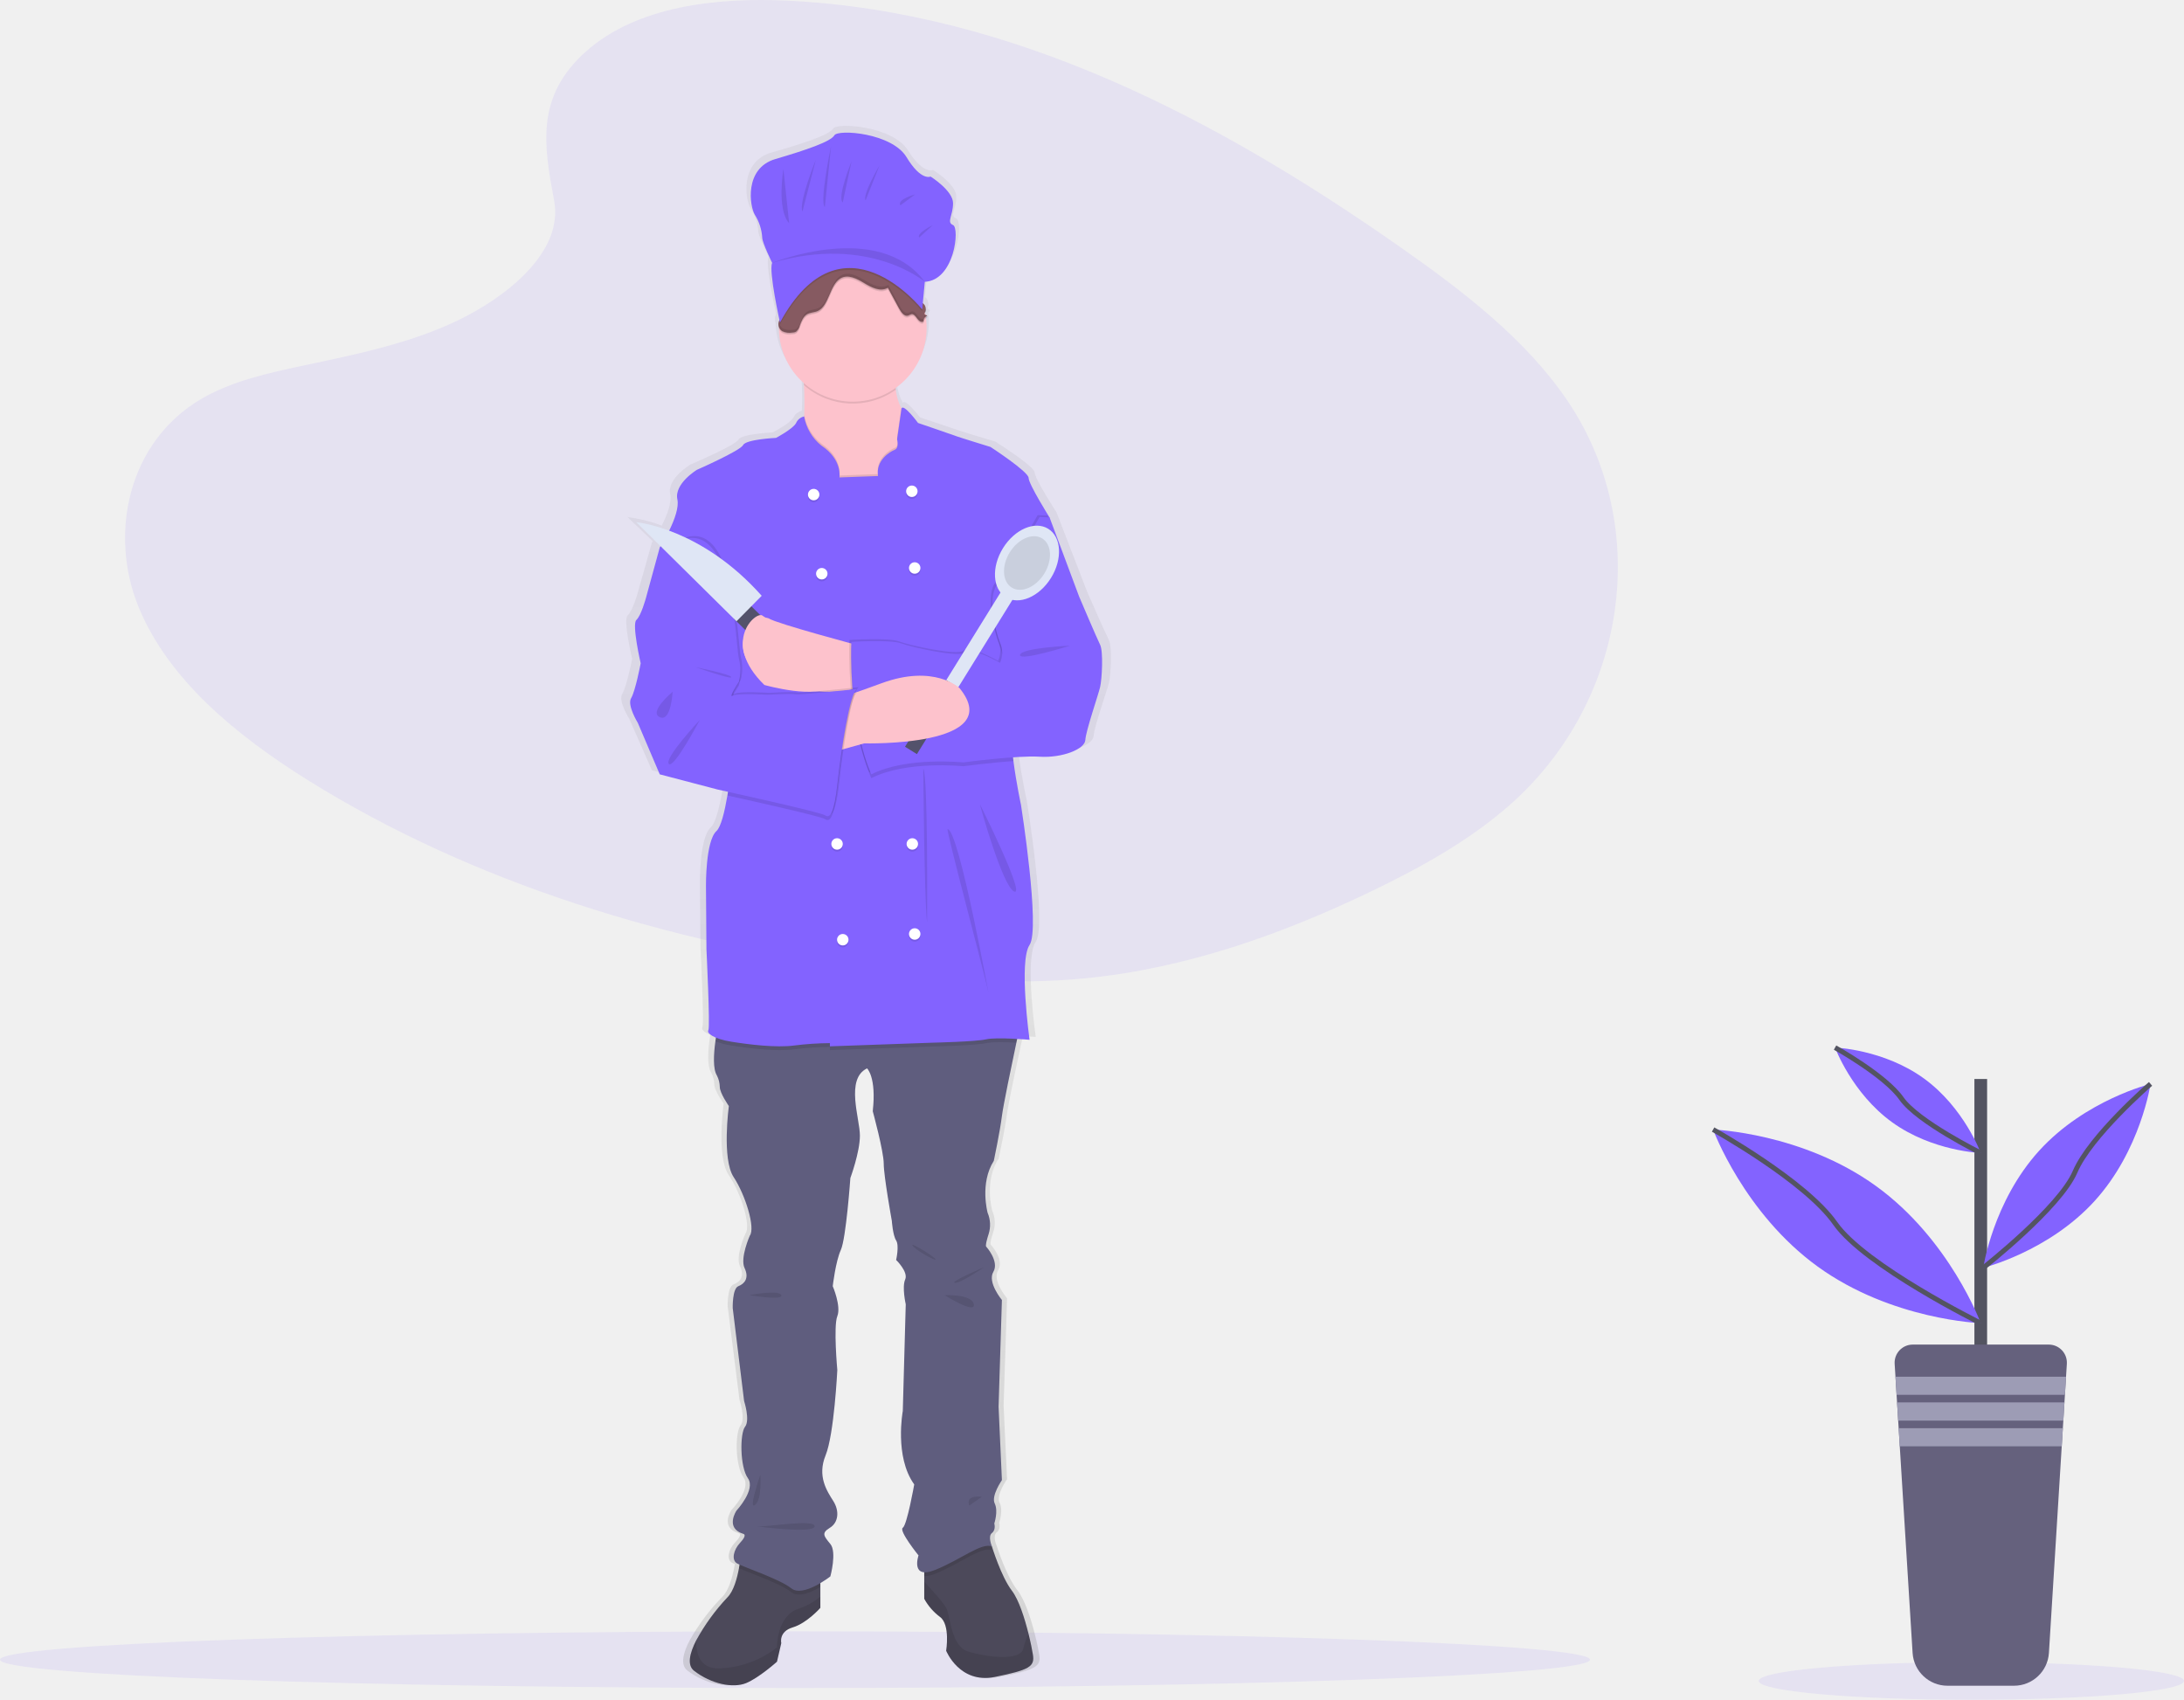
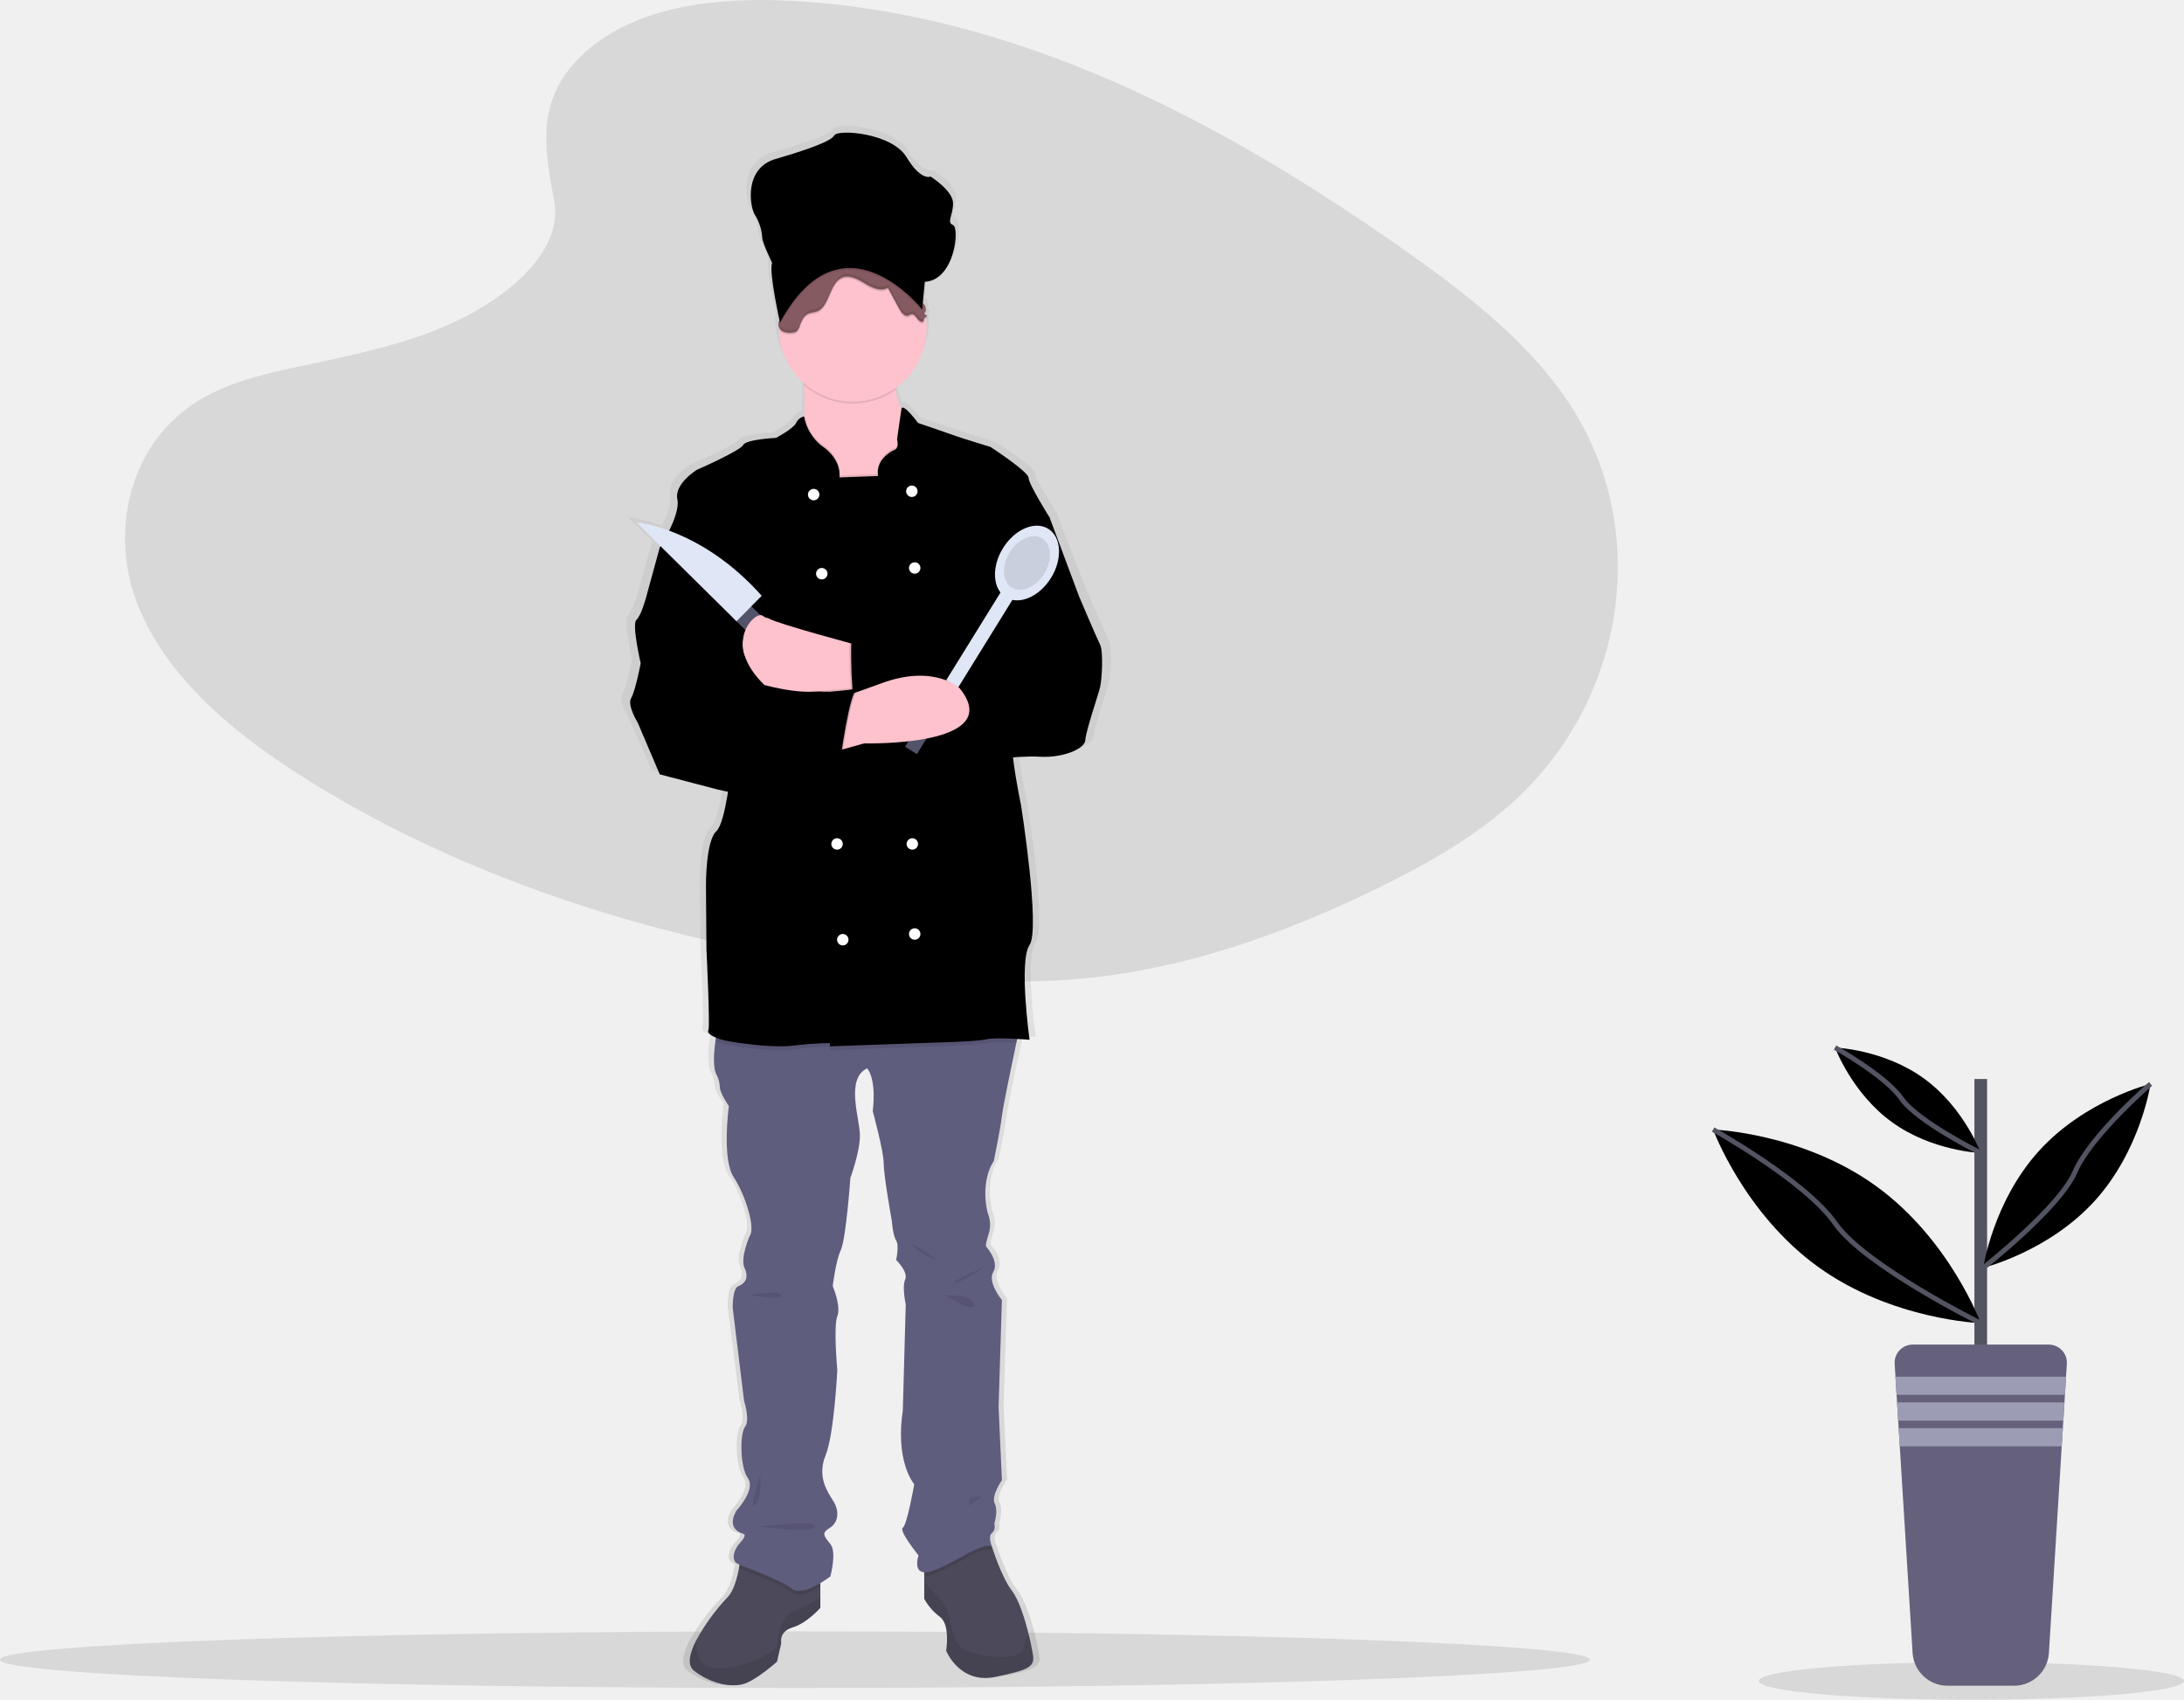
<svg xmlns="http://www.w3.org/2000/svg" id="e76419e8-217f-4623-abeb-e9c3d79c6db7" data-name="Layer 1" width="890.069" height="692.728" viewBox="0 0 890.069 692.728">
  <defs>
    <linearGradient id="ef5d85de-35d2-4357-9719-f86a6844cb01" x1="507.947" y1="790.481" x2="507.947" y2="154.92" gradientUnits="userSpaceOnUse">
      <stop offset="0" stop-color="gray" stop-opacity="0.25" />
      <stop offset="0.535" stop-color="gray" stop-opacity="0.12" />
      <stop offset="1" stop-color="gray" stop-opacity="0.1" />
    </linearGradient>
  </defs>
-   <ellipse cx="324" cy="676.395" rx="324" ry="11.547" fill="#8363ff" opacity="0.1" />
-   <path d="M393.787,124.6c20.641-18.394,53.041-22.143,82.533-20.678,92.634,4.602,176.254,49.324,248.584,99.91,26.185,18.313,51.965,38.048,68.962,63.266,34.6,51.336,24.337,122.453-23.776,164.745-16.369,14.389-36.213,25.419-56.585,35.198-36.222,17.386-75.305,31.343-116.416,35.316-29.317,2.833-58.995.53-88.14-3.423C427.52,487.89,347.591,463.47,280.598,421.69c-29.383-18.324-57.077-41.106-69.188-70.75s-4.36-67.21,25.643-84.756c12.409-7.257,27.245-10.535,41.77-13.612,21.38-4.53,43.104-8.996,62.398-18.205,19.928-9.512,43.526-27.907,39.58-48.962C376.567,162.813,373.17,142.973,393.787,124.6Z" transform="translate(-154.9654 -103.6359)" fill="#8363ff" opacity="0.1" />
-   <ellipse cx="803.416" cy="685.062" rx="86.653" ry="7.667" fill="#8363ff" opacity="0.1" />
+   <ellipse cx="324" cy="676.395" rx="324" ry="11.547" fill="currentColor" opacity="0.1" />
+   <path d="M393.787,124.6c20.641-18.394,53.041-22.143,82.533-20.678,92.634,4.602,176.254,49.324,248.584,99.91,26.185,18.313,51.965,38.048,68.962,63.266,34.6,51.336,24.337,122.453-23.776,164.745-16.369,14.389-36.213,25.419-56.585,35.198-36.222,17.386-75.305,31.343-116.416,35.316-29.317,2.833-58.995.53-88.14-3.423C427.52,487.89,347.591,463.47,280.598,421.69c-29.383-18.324-57.077-41.106-69.188-70.75s-4.36-67.21,25.643-84.756c12.409-7.257,27.245-10.535,41.77-13.612,21.38-4.53,43.104-8.996,62.398-18.205,19.928-9.512,43.526-27.907,39.58-48.962C376.567,162.813,373.17,142.973,393.787,124.6Z" transform="translate(-154.9654 -103.6359)" fill="currentColor" opacity="0.1" />
+   <ellipse cx="803.416" cy="685.062" rx="86.653" ry="7.667" fill="currentColor" opacity="0.1" />
  <path d="M606.904,364.53c-1.411-2.731-8.869-19.702-8.869-19.702l-12.497-32.382s-8.869-13.655-8.869-16.191-16.125-12.68-16.125-12.68-13.102-3.901-14.11-4.292-16.528-5.524-16.528-5.524-6.112-8.037-6.982-5.938l-.001.005c-.032-.053-.064-.099-.096-.154a20.75,20.75,0,0,1-2.33-7.514c-.033-.234-.062-.48-.091-.724a29.911,29.911,0,0,0,13.128-24.628,29.511,29.511,0,0,0-.258-3.828,2.684,2.684,0,0,1,.347-.183c.251-.109.187-.198.003-.29.063-.033.126-.068.19-.095.334-.145.111-.255-.212-.385l.019-.01c.455-.198-.12-.328-.582-.537-.025-.135-.048-.27-.075-.405a2.723,2.723,0,0,0,.185-.804c.041.02.078.042.122.061a3.414,3.414,0,0,0-.008-1.526,2.684,2.684,0,0,1-.105.3,2.547,2.547,0,0,0-1.173-2.309c-.023-.02-.049-.042-.072-.062l.855-8.751c12.605-.596,14.816-22.04,11.941-23.231s0-3.773,0-8.935-9.509-10.921-9.509-10.921-3.98,1.986-10.172-7.942-28.968-11.516-30.516-8.935-11.72,5.957-24.988,9.729-10.836,19.459-8.624,22.834a19.266,19.266,0,0,1,3.096,9.332c0,1.986,4.202,10.325,4.202,10.325-1.325,2.89,2.047,18.721,3.046,23.22-.016.138-.032.276-.046.415-.008.014-.02.025-.028.039a2.119,2.119,0,0,0-.129.226,2.589,2.589,0,0,0-.204,1.492,3.117,3.117,0,0,0,.224,1.631,29.758,29.758,0,0,0,10.552,22.202c.016.271.031.543.046.822.186,3.675.29,8.021.097,12.18-.01.213-.026.421-.037.633a4.759,4.759,0,0,0-3.373,2.66c-1.25,2.403-8.506,6.11-8.506,6.11s-12.699.585-13.908,2.926-19.552,10.144-19.552,10.144-9.675,5.657-8.264,12.094c.737,3.364-1.332,8.589-3.477,12.815a60.857,60.857,0,0,0-13.915-3.47l10.276,9.831c-.215.336-.342.526-.342.526l-5.845,20.678s-2.016,7.218-4.031,8.973,1.814,17.752,1.814,17.752-2.217,11.314-4.031,14.24,2.822,10.144,2.822,10.144l9.272,21.068,24.591,6.242s1.639.347,4.287.914q-.125.755-.255,1.505c-1.185,6.711-2.741,12.883-4.636,14.552-4.636,4.097-4.434,22.433-4.434,22.433l.202,25.945s1.613,31.992.806,33.162c-.509.739.512,1.944,3.207,3.026-.077.482-.153.97-.224,1.468-.758,5.306-1.096,11.361.645,14.037a10.665,10.665,0,0,1,1.209,4.682c0,2.536,3.83,7.803,3.83,7.803s-3.023,21.653,2.016,29.066,9.272,20.873,6.853,23.994c0,0-4.233,9.168-2.217,13.265s0,6.437-2.62,7.413-2.395,8.973-2.395,8.973l4.813,38.039s2.62,7.803.403,10.534-2.217,16.386,1.209,21.068-4.838,13.265-4.838,13.265-5.039,7.218,3.023,9.559c0,0,1.613.39-1.411,3.511s-3.628,7.023-1.613,8.388a9.225,9.225,0,0,0,1.307.649c-.075.462-.156.941-.251,1.45-.774,4.073-2.233,9.379-4.886,11.946a85.16,85.16,0,0,0-13.198,17.588c-2.765,5.244-3.975,10.152-.911,12.453,7.256,5.462,16.528,7.218,21.971,5.072s13.102-8.778,13.102-8.778l1.814-7.608s-1.209-4.682,4.838-6.437,11.691-7.998,11.691-7.998V748.658a42.853,42.853,0,0,0,4.233-2.762s2.822-9.949,0-13.265-3.83-4.487-.202-6.632,4.12-6.827,1.459-10.924c-2.669-4.097-6.902-10.144-3.273-18.727s4.959-34.918,4.959-34.918-1.693-17.947,0-22.043-1.935-12.29-1.935-12.29,1.209-10.144,3.427-14.825,4.031-29.456,4.031-29.456,4.031-10.534,4.031-17.361-6.249-23.214,3.023-27.505c0,0,4.031,3.511,2.419,17.556,0,0,4.636,16.386,4.636,21.458s3.427,23.409,3.427,23.409.403,5.852,1.814,7.998,0,7.998,0,7.998,5.241,4.877,3.83,7.998.242,10.159.242,10.159l-1.25,43.68s-3.628,18.727,4.838,30.041c0,0-3.023,16.581-4.838,17.752s6.652,11.314,6.652,11.314-2.346,6.571,2.419,6.894v10.858a23.198,23.198,0,0,0,6.652,7.413c4.434,3.121,2.62,13.85,2.62,13.85s5.644,13.655,20.56,10.729,16.931-4.292,16.125-9.168c-.29-1.779-.935-4.955-1.862-8.56-1.604-6.266-4.064-13.827-7.006-17.556-4.636-5.876-8.466-18.165-8.466-18.165s-1.814-4.097,0-5.462,1.008-3.901,1.008-3.901,1.766-5.072.177-8.193,3.048-9.559,3.048-9.559l-1.411-30.041,1.411-43.696s-6.249-7.218-3.628-11.509-3.023-10.339-3.023-10.339-.605-.195,1.008-5.072a12.156,12.156,0,0,0-.403-8.778s-3.427-12.094,2.62-21.263c0,0,2.62-12.094,3.427-18.337.556-4.338,4.039-20.545,6.112-30.026q.176-.804.337-1.539c2.985.163,5.242.353,5.242.353s-4.636-32.187,0-38.819-3.628-57.351-3.628-57.351-1.975-8.864-3.193-17.908c-.07-.515-.133-1.03-.197-1.545a97.708,97.708,0,0,1,11.251-.25c9.675.585,19.149-3.121,19.35-6.828s5.442-18.337,6.249-21.653S608.315,367.261,606.904,364.53Z" transform="translate(-154.9654 -103.6359)" fill="url(#ef5d85de-35d2-4357-9719-f86a6844cb01)" />
  <path d="M489.291,740.846v18.063s-5.438,6.215-11.265,7.963-4.661,6.409-4.661,6.409l-1.748,7.575s-7.38,6.604-12.624,8.74-14.178.388-21.17-5.05c-2.952-2.292-1.787-7.178.878-12.399a84.568,84.568,0,0,1,12.718-17.511c2.556-2.556,3.962-7.839,4.708-11.894.552-3.038.73-5.392.73-5.392Z" transform="translate(-154.9654 -103.6359)" fill="#4c495a" />
  <path d="M489.291,754.325v4.584s-5.438,6.215-11.265,7.963-4.661,6.409-4.661,6.409l-1.748,7.575s-7.38,6.604-12.624,8.74-14.178.388-21.17-5.05c-2.952-2.292-1.787-7.178.878-12.399-.124,5.485,1.499,11.646,9.416,11.428a40.104,40.104,0,0,0,23.501-8.546s-.194-12.819,8.74-15.732A27.213,27.213,0,0,0,489.291,754.325Z" transform="translate(-154.9654 -103.6359)" opacity="0.1" />
  <path d="M560.376,787.071c-14.372,2.913-19.811-10.682-19.811-10.682s1.748-10.682-2.525-13.79a22.92,22.92,0,0,1-6.409-7.38V737.35l17.48-12.43,9.462,8.375.637.559s3.69,12.236,8.157,18.086c2.836,3.714,5.205,11.242,6.751,17.48.894,3.589,1.515,6.751,1.795,8.522C576.691,782.798,574.748,784.157,560.376,787.071Z" transform="translate(-154.9654 -103.6359)" fill="#4c495a" />
  <path d="M560.376,787.071c-14.372,2.913-19.811-10.682-19.811-10.682s1.748-10.682-2.525-13.79a22.92,22.92,0,0,1-6.409-7.38v-6.922c2.774,2.929,8.002,8.6,9.128,11.001,1.554,3.302,1.748,15.343,8.934,17.48s21.17,4.079,22.335-1.36a30.3,30.3,0,0,1,2.09-5.998c.894,3.589,1.515,6.751,1.795,8.522C576.691,782.798,574.748,784.157,560.376,787.071Z" transform="translate(-154.9654 -103.6359)" opacity="0.1" />
  <path d="M456.856,737.35l32.435,3.496v9.548c-3.659,2.167-8.903,4.467-11.848,2.105-4.351-3.48-17.286-7.901-21.318-9.758C456.677,739.704,456.856,737.35,456.856,737.35Z" transform="translate(-154.9654 -103.6359)" opacity="0.1" />
  <path d="M559.211,735.408c-4.467-1.554-12.43,5.244-22.918,9.517a10.917,10.917,0,0,1-4.661,1.041v-8.616l17.48-12.43,9.462,8.375A11.814,11.814,0,0,0,559.211,735.408Z" transform="translate(-154.9654 -103.6359)" opacity="0.1" />
  <path d="M570.67,521.57s-.614,2.859-1.492,7.007c-1.997,9.439-5.353,25.575-5.889,29.895-.777,6.215-3.302,18.257-3.302,18.257-5.827,9.128-2.525,21.17-2.525,21.17a12.468,12.468,0,0,1,.388,8.74c-1.554,4.856-.971,5.05-.971,5.05s5.438,6.021,2.913,10.294,3.496,11.459,3.496,11.459l-1.36,43.506,1.36,29.91s-4.467,6.409-2.937,9.517-.171,8.157-.171,8.157.777,2.525-.971,3.884,0,5.438,0,5.438c-4.467-1.554-12.43,5.244-22.918,9.517s-6.992-5.827-6.992-5.827-8.157-10.1-6.409-11.265,4.661-17.674,4.661-17.674c-8.157-11.265-4.661-29.91-4.661-29.91l1.204-43.49s-1.593-7.007-.233-10.115-3.69-7.963-3.69-7.963,1.36-5.827,0-7.963-1.748-7.963-1.748-7.963-3.302-18.257-3.302-23.307-4.467-21.364-4.467-21.364c1.554-13.984-2.331-17.48-2.331-17.48-8.934,4.273-2.913,20.587-2.913,27.385s-3.884,17.286-3.884,17.286-1.748,24.666-3.884,29.327-3.302,14.761-3.302,14.761,3.496,8.157,1.865,12.236,0,21.947,0,21.947-1.282,26.22-4.778,34.766.583,14.567,3.154,18.645c2.564,4.079,2.09,8.74-1.406,10.876s-2.525,3.302.194,6.604,0,13.207,0,13.207-11.071,8.74-15.926,4.856-20.393-8.934-22.335-10.294-1.36-5.244,1.554-8.352,1.36-3.496,1.36-3.496c-7.769-2.331-2.913-9.517-2.913-9.517s7.963-8.546,4.661-13.207-3.302-18.257-1.165-20.976-.388-10.488-.388-10.488l-4.638-37.873s-.218-7.963,2.307-8.934,4.467-3.302,2.525-7.38,2.136-13.207,2.136-13.207c2.331-3.108-1.748-16.509-6.604-23.889s-1.942-28.939-1.942-28.939-3.69-5.244-3.69-7.769a10.883,10.883,0,0,0-1.165-4.661c-1.678-2.665-1.352-8.693-.622-13.976.707-5.112,1.787-9.525,1.787-9.525Z" transform="translate(-154.9654 -103.6359)" fill="#5f5d7e" />
  <path d="M532.602,301.517l-38.262,8.934s-18.839-15.926-14.178-24.472c1.6-2.937,2.307-7.948,2.548-13.246.186-4.141.085-8.468-.093-12.127-.272-5.291-.707-9.198-.707-9.198s39.233-22.141,37.873,0a56.554,56.554,0,0,0,.256,11.063,21.15,21.15,0,0,0,2.245,7.481c2.098,3.737,4.685,3.791,4.685,3.791Z" transform="translate(-154.9654 -103.6359)" fill="#fdc2cc" />
  <path d="M520.04,262.471a30.092,30.092,0,0,1-37.423-1.865c-.272-5.291-.707-9.198-.707-9.198s39.233-22.141,37.873,0A56.554,56.554,0,0,0,520.04,262.471Z" transform="translate(-154.9654 -103.6359)" opacity="0.1" />
  <circle cx="347.533" cy="133.594" r="30.104" fill="#fdc2cc" />
  <path d="M532.602,301.517l-38.262,8.934s-18.839-15.926-14.178-24.472c1.6-2.937,2.307-7.948,2.548-13.246a19.519,19.519,0,0,0,6.969,11.692c8.74,5.827,7.38,13.013,7.38,13.013l15.732-.583c-.971-6.409,4.856-9.905,6.798-10.682s.971-4.273.971-4.273l1.725-11.949c2.098,3.737,4.685,3.791,4.685,3.791Z" transform="translate(-154.9654 -103.6359)" opacity="0.1" />
  <path d="M570.67,521.57s-.614,2.859-1.492,7.007c-4.226-.225-9.812-.388-12.298.179-4.273.971-21.364,1.36-21.364,1.36L493.175,531.615v-1.305a124.839,124.839,0,0,0-14.567.971c-7.186.971-18.451-.388-25.637-1.554a27.605,27.605,0,0,1-6.448-1.74c.707-5.112,1.787-9.525,1.787-9.525Z" transform="translate(-154.9654 -103.6359)" opacity="0.1" />
-   <path d="M567.368,398.239c-.614,3.628-.163,9.641.614,15.577,1.173,9.004,3.076,17.83,3.076,17.83s7.963,50.498,3.496,57.101,0,38.65,0,38.65-13.401-1.165-17.674-.194-21.364,1.36-21.364,1.36l-42.34,1.499v-1.305a124.839,124.839,0,0,0-14.567.971c-7.186.971-18.451-.388-25.637-1.554s-10.1-3.496-9.323-4.661-.777-33.018-.777-33.018l-.194-25.831s-.194-18.257,4.273-22.335c1.826-1.663,3.325-7.808,4.467-14.489,1.639-9.672,2.525-20.471,2.525-20.471L424.421,328.32l-.583-1.554s8.546-13.207,7.186-19.616,7.963-12.042,7.963-12.042,17.674-7.769,18.839-10.1,13.401-2.913,13.401-2.913,6.992-3.69,8.196-6.083a4.594,4.594,0,0,1,3.255-2.649,19.56,19.56,0,0,0,7,11.84c8.74,5.827,7.38,13.013,7.38,13.013l15.732-.583c-.971-6.409,4.856-9.905,6.798-10.682s.971-4.273.971-4.273l1.818-12.578c.839-2.09,6.728,5.912,6.728,5.912s14.955,5.112,15.926,5.5,13.596,4.273,13.596,4.273,15.538,10.1,15.538,12.624,8.546,16.12,8.546,16.12-.101.544-.287,1.538C580.451,326.774,568.79,389.888,567.368,398.239Z" transform="translate(-154.9654 -103.6359)" fill="#8363ff" />
+   <path d="M567.368,398.239c-.614,3.628-.163,9.641.614,15.577,1.173,9.004,3.076,17.83,3.076,17.83s7.963,50.498,3.496,57.101,0,38.65,0,38.65-13.401-1.165-17.674-.194-21.364,1.36-21.364,1.36l-42.34,1.499v-1.305a124.839,124.839,0,0,0-14.567.971c-7.186.971-18.451-.388-25.637-1.554s-10.1-3.496-9.323-4.661-.777-33.018-.777-33.018l-.194-25.831s-.194-18.257,4.273-22.335c1.826-1.663,3.325-7.808,4.467-14.489,1.639-9.672,2.525-20.471,2.525-20.471L424.421,328.32l-.583-1.554s8.546-13.207,7.186-19.616,7.963-12.042,7.963-12.042,17.674-7.769,18.839-10.1,13.401-2.913,13.401-2.913,6.992-3.69,8.196-6.083a4.594,4.594,0,0,1,3.255-2.649,19.56,19.56,0,0,0,7,11.84c8.74,5.827,7.38,13.013,7.38,13.013l15.732-.583c-.971-6.409,4.856-9.905,6.798-10.682s.971-4.273.971-4.273l1.818-12.578c.839-2.09,6.728,5.912,6.728,5.912s14.955,5.112,15.926,5.5,13.596,4.273,13.596,4.273,15.538,10.1,15.538,12.624,8.546,16.12,8.546,16.12-.101.544-.287,1.538C580.451,326.774,568.79,389.888,567.368,398.239Z" transform="translate(-154.9654 -103.6359)" fill="currentColor" />
  <path d="M505.217,366.775s-33.6-8.934-36.902-11.071-22.724,10.294.971,27.191c0,0,28.974,6.021,36.726,0S505.217,366.775,505.217,366.775Z" transform="translate(-154.9654 -103.6359)" fill="#fdc2cc" />
  <path d="M577.856,313.559l4.079.194,12.042,32.241s7.186,16.897,8.546,19.616.777,13.984,0,17.286-5.827,17.868-6.021,21.559-9.323,7.38-18.645,6.798-31.075,2.331-31.075,2.331-23.231-2.428-37.485,4.856c0,0-9.128-18.839-8.157-53.994,0,0,16.12-.971,20.199.583s23.889,6.021,26.414,3.69,13.984,4.273,13.984,4.273a9.843,9.843,0,0,0,0-8.157c-1.942-4.661-5.244-19.228-.971-23.889S577.856,313.559,577.856,313.559Z" transform="translate(-154.9654 -103.6359)" opacity="0.1" />
  <path d="M567.982,413.816c-9.641.653-20.424,2.098-20.424,2.098s-23.229-2.432-37.485,4.856c0,0-9.128-18.839-8.157-53.994,0,0,16.12-.971,20.199.583s23.889,6.021,26.414,3.69,13.984,4.273,13.984,4.273a9.843,9.843,0,0,0,0-8.157c-1.942-4.661-5.244-19.228-.971-23.889s17.091-27.385,17.091-27.385l3.791.179c-1.973,10.706-13.634,73.82-15.056,82.171C566.754,401.867,567.205,407.88,567.982,413.816Z" transform="translate(-154.9654 -103.6359)" opacity="0.1" />
-   <path d="M578.633,314.336l4.079.194,12.042,32.241s7.186,16.897,8.546,19.616.777,13.984,0,17.286-5.827,17.868-6.021,21.559-9.323,7.38-18.645,6.798-31.075,2.331-31.075,2.331-23.231-2.428-37.485,4.856c0,0-9.128-18.839-8.157-53.994,0,0,16.12-.971,20.199.583s23.889,6.021,26.414,3.69,13.984,4.273,13.984,4.273a9.843,9.843,0,0,0,0-8.157c-1.942-4.661-5.244-19.228-.971-23.889S578.633,314.336,578.633,314.336Z" transform="translate(-154.9654 -103.6359)" fill="#8363ff" />
+   <path d="M578.633,314.336l4.079.194,12.042,32.241s7.186,16.897,8.546,19.616.777,13.984,0,17.286-5.827,17.868-6.021,21.559-9.323,7.38-18.645,6.798-31.075,2.331-31.075,2.331-23.231-2.428-37.485,4.856c0,0-9.128-18.839-8.157-53.994,0,0,16.12-.971,20.199.583s23.889,6.021,26.414,3.69,13.984,4.273,13.984,4.273a9.843,9.843,0,0,0,0-8.157c-1.942-4.661-5.244-19.228-.971-23.889S578.633,314.336,578.633,314.336Z" transform="translate(-154.9654 -103.6359)" fill="currentColor" />
  <rect x="550.676" y="339.718" width="5.7" height="51.3" transform="translate(676.8311 863.7699) rotate(-148.2348)" fill="#dfe6f5" />
  <ellipse cx="573.51" cy="333.092" rx="16.416" ry="11.514" transform="translate(-166.5723 541.7095) rotate(-58.23485)" fill="#dfe6f5" />
  <ellipse cx="573.51" cy="333.092" rx="11.783" ry="8.265" transform="translate(-166.5723 541.7095) rotate(-58.23485)" opacity="0.1" />
  <rect x="531.771" y="379.939" width="5.7" height="31.92" transform="translate(625.7809 910.3072) rotate(-148.2348)" fill="#53526b" />
  <path d="M495.312,409.893l11.848-3.302s58.461,1.554,38.844-22.53c0,0-10.294-9.905-31.852-1.942s-27.579,8.934-27.579,8.934Z" transform="translate(-154.9654 -103.6359)" fill="#fdc2cc" />
  <circle cx="331.606" cy="202.348" r="2.331" opacity="0.1" />
  <circle cx="371.616" cy="200.989" r="2.331" opacity="0.1" />
  <circle cx="331.606" cy="201.571" r="2.331" fill="#fff" />
  <circle cx="334.908" cy="234.589" r="2.331" opacity="0.1" />
  <circle cx="372.781" cy="232.258" r="2.331" opacity="0.1" />
  <circle cx="334.908" cy="233.812" r="2.331" fill="#fff" />
  <circle cx="371.81" cy="344.726" r="2.331" opacity="0.1" />
  <circle cx="341.137" cy="344.726" r="2.331" opacity="0.1" />
  <circle cx="371.81" cy="343.949" r="2.331" fill="#fff" />
  <circle cx="343.467" cy="383.751" r="2.331" opacity="0.1" />
  <circle cx="372.781" cy="381.42" r="2.331" opacity="0.1" />
  <circle cx="343.467" cy="382.974" r="2.331" fill="#fff" />
  <circle cx="341.137" cy="343.949" r="2.331" fill="#fff" />
  <circle cx="372.781" cy="380.643" r="2.331" fill="#fff" />
  <circle cx="371.616" cy="200.212" r="2.331" fill="#fff" />
  <circle cx="372.781" cy="231.481" r="2.331" fill="#fff" />
  <path d="M531.243,416.885s.388,53.217,1.554,62.734C532.797,479.618,533.22,419.393,531.243,416.885Z" transform="translate(-154.9654 -103.6359)" opacity="0.1" />
  <path d="M541.148,441.551c-.801,0,15.926,62.345,16.703,66.812S545.809,441.551,541.148,441.551Z" transform="translate(-154.9654 -103.6359)" opacity="0.1" />
  <path d="M554.355,431.451c0,.583,9.323,33.795,13.984,35.543S554.355,431.451,554.355,431.451Z" transform="translate(-154.9654 -103.6359)" opacity="0.1" />
  <path d="M591.063,366.775s-19.811.883-20.393,3.743S591.063,366.775,591.063,366.775Z" transform="translate(-154.9654 -103.6359)" opacity="0.1" />
  <path d="M556.103,620.04s-14.178,6.021-12.042,6.409S556.103,620.04,556.103,620.04Z" transform="translate(-154.9654 -103.6359)" opacity="0.1" />
  <path d="M526.776,611.106c-.552-1.242,9.517,5.05,9.517,5.827S527.553,612.854,526.776,611.106Z" transform="translate(-154.9654 -103.6359)" opacity="0.1" />
  <path d="M539.983,631.499s11.071-.559,11.848,3.702S539.983,631.499,539.983,631.499Z" transform="translate(-154.9654 -103.6359)" opacity="0.1" />
  <path d="M460.352,631.475s12.042-2.355,13.013,0S460.352,631.475,460.352,631.475Z" transform="translate(-154.9654 -103.6359)" opacity="0.1" />
  <path d="M464.819,704.721s.79,9.905-2.13,12.236S464.819,704.721,464.819,704.721Z" transform="translate(-154.9654 -103.6359)" opacity="0.1" />
  <path d="M463.348,725.697c3.801.388,23.806-3.108,23.612,0S463.348,725.697,463.348,725.697Z" transform="translate(-154.9654 -103.6359)" opacity="0.1" />
  <path d="M555.132,713.655s-6.823-1.049-5.159,3.554Z" transform="translate(-154.9654 -103.6359)" opacity="0.1" />
  <path d="M428.305,325.989h-3.69l-5.632,20.587s-1.942,7.186-3.884,8.934,1.748,17.674,1.748,17.674-2.136,11.265-3.884,14.178,2.719,10.1,2.719,10.1l8.934,20.976,23.695,6.215s41.758,9.128,43.7,10.488,3.69-.583,5.05-13.207,5.05-37.096,7.963-38.262c0,0-23.307,2.525-25.249,2.136s-11.265.194-11.265.194-12.236-.777-14.178.388,2.525-5.641,2.525-5.641a18.731,18.731,0,0,0,0-9.508C455.496,365.999,454.72,306.567,428.305,325.989Z" transform="translate(-154.9654 -103.6359)" opacity="0.1" />
  <path d="M504.246,386.003c-2.913,1.165-6.604,25.637-7.963,38.262s-3.108,14.567-5.05,13.207c-1.577-1.103-29.413-7.334-39.815-9.633,1.639-9.672,2.525-20.471,2.525-20.471L424.421,328.32h3.108c26.414-19.422,27.191,40.01,28.551,45.254a18.736,18.736,0,0,1,0,9.509s-4.467,6.806-2.525,5.64,14.178-.388,14.178-.388,9.323-.583,11.265-.194S504.246,386.003,504.246,386.003Z" transform="translate(-154.9654 -103.6359)" opacity="0.1" />
-   <path d="M427.529,326.766h-3.69l-5.632,20.587s-1.942,7.186-3.884,8.934,1.748,17.674,1.748,17.674-2.136,11.265-3.884,14.178,2.719,10.1,2.719,10.1l8.934,20.976,23.695,6.215s41.758,9.128,43.7,10.488,3.69-.583,5.05-13.207,5.05-37.096,7.963-38.262c0,0-23.307,2.525-25.249,2.136s-11.265.194-11.265.194-12.236-.777-14.178.388,2.525-5.641,2.525-5.641a18.731,18.731,0,0,0,0-9.508C454.72,366.775,453.943,307.344,427.529,326.766Z" transform="translate(-154.9654 -103.6359)" fill="#8363ff" />
+   <path d="M427.529,326.766h-3.69l-5.632,20.587s-1.942,7.186-3.884,8.934,1.748,17.674,1.748,17.674-2.136,11.265-3.884,14.178,2.719,10.1,2.719,10.1l8.934,20.976,23.695,6.215s41.758,9.128,43.7,10.488,3.69-.583,5.05-13.207,5.05-37.096,7.963-38.262c0,0-23.307,2.525-25.249,2.136s-11.265.194-11.265.194-12.236-.777-14.178.388,2.525-5.641,2.525-5.641a18.731,18.731,0,0,0,0-9.508C454.72,366.775,453.943,307.344,427.529,326.766Z" transform="translate(-154.9654 -103.6359)" fill="currentColor" />
  <path d="M440.153,397.074s-10.682,20.199-12.624,17.868S440.153,397.074,440.153,397.074Z" transform="translate(-154.9654 -103.6359)" opacity="0.1" />
  <path d="M429.082,385.572s-9.905,8.2-5.244,10.337S429.082,385.572,429.082,385.572Z" transform="translate(-154.9654 -103.6359)" opacity="0.1" />
  <path d="M438.405,375.515c.777.194,14.372,2.894,14.567,4.069S438.405,375.515,438.405,375.515Z" transform="translate(-154.9654 -103.6359)" opacity="0.1" />
  <path d="M532.688,233.236a2.002,2.002,0,0,0-1.328,2.082c-.792.699-1.903-.124-2.548-1.018-.653-.886-1.391-1.981-2.377-1.857a8.534,8.534,0,0,0-1.36.567c-1.554.497-2.867-1.328-3.737-2.929q-2.272-4.207-4.545-8.406c-3.038,1.764-6.627-.085-9.641-1.911s-6.604-3.682-9.649-1.919c-4.467,2.579-4.63,11.179-9.261,13.3-1.492.684-3.224.536-4.607,1.476-1.367.932-2.105,2.727-2.719,4.444a4.707,4.707,0,0,1-1.523,2.509,3.345,3.345,0,0,1-1.569.381,6.732,6.732,0,0,1-4.04-.567,3.414,3.414,0,0,1-1.398-4.04,2.114,2.114,0,0,1,.124-.225,14.137,14.137,0,0,0,1.336-1.919c.466-1.235-.202-2.672-.054-4.009.241-2.284,2.657-3.488,3.069-5.733.171-.878-.008-1.818.155-2.704a2.458,2.458,0,0,1,.093-.342l-1.422.979c1.593-1.857,2.393-4.436,3.558-6.689a20.6,20.6,0,0,1,12.57-10.232c5.065-1.476,10.418-1.072,15.53.179a51.14,51.14,0,0,1,13.821,5.695,13.715,13.715,0,0,1,4.024,3.271,25.192,25.192,0,0,1,2.385,4.405c1.507,3.123,5.625,6.013,2.346,6.448-2.727.365-.241,2.276,1.189,3.566a3.708,3.708,0,0,1,.823.901,3.226,3.226,0,0,1-.171,3.115C531.212,232.755,533.449,232.895,532.688,233.236Z" transform="translate(-154.9654 -103.6359)" opacity="0.1" />
  <path d="M532.688,232.46a2.002,2.002,0,0,0-1.328,2.082c-.792.699-1.903-.124-2.548-1.018-.653-.886-1.391-1.981-2.377-1.857a8.533,8.533,0,0,0-1.36.567c-1.554.497-2.867-1.328-3.737-2.929q-2.272-4.207-4.545-8.406c-3.038,1.764-6.627-.085-9.641-1.911s-6.604-3.682-9.649-1.919c-4.467,2.579-4.63,11.179-9.261,13.3-1.492.684-3.224.536-4.607,1.476-1.367.932-2.105,2.727-2.719,4.444a4.707,4.707,0,0,1-1.523,2.509,3.345,3.345,0,0,1-1.569.381,6.733,6.733,0,0,1-4.04-.567,3.414,3.414,0,0,1-1.398-4.04,2.114,2.114,0,0,1,.124-.225,14.137,14.137,0,0,0,1.336-1.919c.466-1.235-.202-2.672-.054-4.009.241-2.284,2.657-3.488,3.069-5.733.171-.878-.008-1.818.155-2.704a2.458,2.458,0,0,1,.093-.342l-1.422.979c1.593-1.857,2.393-4.436,3.558-6.689a20.6,20.6,0,0,1,12.57-10.232c5.065-1.476,10.418-1.072,15.53.179a51.14,51.14,0,0,1,13.821,5.695,13.715,13.715,0,0,1,4.024,3.271,25.192,25.192,0,0,1,2.385,4.405c1.507,3.123,5.625,6.013,2.346,6.448-2.727.365-.241,2.276,1.189,3.566a3.708,3.708,0,0,1,.823.901,3.226,3.226,0,0,1-.171,3.115C531.212,231.978,533.449,232.118,532.688,232.46Z" transform="translate(-154.9654 -103.6359)" fill="#865a61" />
  <path d="M531.111,227.262l-.311,3.271s-32.598-41.315-57.956,5.337c0,0-.124-.567-.334-1.523a14.137,14.137,0,0,0,1.336-1.919c.466-1.235-.202-2.672-.054-4.009.241-2.284,2.657-3.488,3.069-5.733.171-.878-.008-1.818.155-2.704a2.458,2.458,0,0,1,.093-.342l-1.422.979c1.593-1.857,2.393-4.436,3.558-6.689a20.6,20.6,0,0,1,12.57-10.232c5.065-1.476,10.418-1.072,15.53.179a51.14,51.14,0,0,1,13.821,5.695,13.715,13.715,0,0,1,4.024,3.271,25.192,25.192,0,0,1,2.385,4.405c1.507,3.123,5.625,6.013,2.346,6.448C527.195,224.061,529.681,225.973,531.111,227.262Z" transform="translate(-154.9654 -103.6359)" opacity="0.1" />
  <g opacity="0.1">
    <path d="M531.915,232.036a1.574,1.574,0,0,0-.37,1.345c-.792.699-1.903-.124-2.548-1.018-.653-.886-1.391-1.981-2.377-1.857a8.533,8.533,0,0,0-1.36.567c-1.554.497-2.867-1.328-3.737-2.929q-2.272-4.207-4.545-8.406c-3.038,1.764-6.627-.085-9.641-1.911s-6.604-3.682-9.649-1.919c-4.467,2.579-4.63,11.179-9.261,13.3-1.492.684-3.224.536-4.607,1.476-1.367.932-2.105,2.727-2.719,4.444a4.707,4.707,0,0,1-1.523,2.509,3.345,3.345,0,0,1-1.569.381,6.733,6.733,0,0,1-4.04-.567,3.634,3.634,0,0,1-1.514-2.136,3.493,3.493,0,0,0,1.514,3.689,6.732,6.732,0,0,0,4.04.567,3.345,3.345,0,0,0,1.569-.381,4.707,4.707,0,0,0,1.523-2.509c.614-1.717,1.352-3.512,2.719-4.444,1.383-.94,3.115-.792,4.607-1.476,4.63-2.121,4.793-10.721,9.261-13.3,3.045-1.764,6.635.093,9.649,1.919s6.604,3.675,9.641,1.911q2.272,4.195,4.545,8.406c.87,1.6,2.183,3.426,3.737,2.929a8.533,8.533,0,0,1,1.36-.567c.987-.124,1.725.971,2.377,1.857.645.893,1.756,1.717,2.548,1.018a2.002,2.002,0,0,1,1.328-2.082C533.479,232.581,532.191,232.436,531.915,232.036Z" transform="translate(-154.9654 -103.6359)" />
    <path d="M529.374,224.275a2.813,2.813,0,0,1,.734-.185c1.445-.192,1.452-.862.879-1.817a2.272,2.272,0,0,1-.879.264C528.548,222.745,528.696,223.46,529.374,224.275Z" transform="translate(-154.9654 -103.6359)" />
    <path d="M532.351,230.782a3.51,3.51,0,0,0-.008-1.519,2.241,2.241,0,0,1-.394.855C531.706,230.427,532.005,230.626,532.351,230.782Z" transform="translate(-154.9654 -103.6359)" />
    <path d="M474.023,228.544c-.017.089-.035.177-.045.269a8.912,8.912,0,0,0,.152,2.088A7.349,7.349,0,0,0,474.023,228.544Z" transform="translate(-154.9654 -103.6359)" />
    <path d="M477.177,219.066a11.268,11.268,0,0,1-1.303,1.947l1.254-.863A8.688,8.688,0,0,1,477.177,219.066Z" transform="translate(-154.9654 -103.6359)" />
  </g>
-   <path d="M472.843,235.093s-4.688-20.956-3.196-24.316c0,0-4.048-8.303-4.048-10.28a19.631,19.631,0,0,0-2.983-9.292c-2.131-3.361-4.475-18.979,8.31-22.735s22.586-7.117,24.078-9.687,23.438-.988,29.405,8.896,9.802,7.908,9.802,7.908,9.162,5.733,9.162,10.873-2.77,7.71,0,8.896.639,22.537-11.506,23.13l-1.065,11.269S498.199,188.437,472.843,235.093Z" transform="translate(-154.9654 -103.6359)" fill="#8363ff" />
+   <path d="M472.843,235.093s-4.688-20.956-3.196-24.316c0,0-4.048-8.303-4.048-10.28a19.631,19.631,0,0,0-2.983-9.292c-2.131-3.361-4.475-18.979,8.31-22.735s22.586-7.117,24.078-9.687,23.438-.988,29.405,8.896,9.802,7.908,9.802,7.908,9.162,5.733,9.162,10.873-2.77,7.71,0,8.896.639,22.537-11.506,23.13l-1.065,11.269S498.199,188.437,472.843,235.093Z" transform="translate(-154.9654 -103.6359)" fill="currentColor" />
  <path d="M474.239,172.554s-2.816,16.509,2.331,22.044Z" transform="translate(-154.9654 -103.6359)" opacity="0.1" />
  <path d="M487.446,168.767s-7.186,17.674-5.438,21.073Z" transform="translate(-154.9654 -103.6359)" opacity="0.1" />
  <path d="M493.661,163.134s-4.856,23.015-2.525,24.86Z" transform="translate(-154.9654 -103.6359)" opacity="0.1" />
  <path d="M502.012,169.349s-6.021,14.761-3.593,16.8Z" transform="translate(-154.9654 -103.6359)" opacity="0.1" />
  <path d="M513.374,171.097s-7.089,12.042-5.632,14.178Z" transform="translate(-154.9654 -103.6359)" opacity="0.1" />
  <path d="M527.941,182.848s-7.575,2.039-6.021,4.467Z" transform="translate(-154.9654 -103.6359)" opacity="0.1" />
  <path d="M535.127,195.375s-6.798,3.302-5.535,5.05Z" transform="translate(-154.9654 -103.6359)" opacity="0.1" />
  <path d="M469.647,210.777s43.419-17.636,62.218,7.71C531.865,218.487,509.045,199.085,469.647,210.777Z" transform="translate(-154.9654 -103.6359)" opacity="0.1" />
  <polygon points="298.991 252.052 305.041 245.932 322.146 262.84 316.096 268.961 300.365 253.411 298.991 252.052" fill="#53526b" />
  <path d="M414.267,316.454s26.479,2.253,51.124,29.993l-10.272,10.391Z" transform="translate(-154.9654 -103.6359)" fill="#dfe6f5" />
  <path d="M493.69,366.053s-25.45-9.278-27.951-11.496-17.212,10.689.736,28.236c0,0,21.947,6.252,27.818,0S493.69,366.053,493.69,366.053Z" transform="translate(-154.9654 -103.6359)" fill="#fdc2cc" />
  <rect x="804.65" y="439.739" width="5.175" height="116.436" fill="#535461" />
  <path d="M997.292,659.457l-.328,5.244-.457,7.4-.19,3.088-.457,7.409-.198,3.088-.457,7.4-5.218,84.187a14.258,14.258,0,0,1-14.231,13.377h-27.108a14.251,14.251,0,0,1-14.222-13.377l-5.227-84.187-.457-7.4-.19-3.088-.466-7.409-.19-3.088-.457-7.4-.328-5.244a7.386,7.386,0,0,1,7.374-7.84h55.441A7.38,7.38,0,0,1,997.292,659.457Z" transform="translate(-154.9654 -103.6359)" fill="#65617d" />
  <polygon points="841.999 561.065 841.542 568.465 772.931 568.465 772.474 561.065 841.999 561.065" fill="#9d9cb5" />
  <polygon points="841.352 571.553 840.895 578.962 773.587 578.962 773.121 571.553 841.352 571.553" fill="#9d9cb5" />
  <polygon points="840.697 582.049 840.24 589.449 774.234 589.449 773.777 582.049 840.697 582.049" fill="#9d9cb5" />
-   <path d="M919.541,587.017c30.12,21.788,42.661,55.869,42.661,55.869s-36.294-1.244-66.414-23.032-42.661-55.869-42.661-55.869S889.421,565.229,919.541,587.017Z" transform="translate(-154.9654 -103.6359)" fill="#8363ff" />
+   <path d="M919.541,587.017c30.12,21.788,42.661,55.869,42.661,55.869s-36.294-1.244-66.414-23.032-42.661-55.869-42.661-55.869S889.421,565.229,919.541,587.017Z" transform="translate(-154.9654 -103.6359)" fill="currentColor" />
  <path d="M853.127,563.985s37.671,20.911,49.756,38.222,59.319,40.679,59.319,40.679" transform="translate(-154.9654 -103.6359)" fill="none" stroke="#535461" stroke-miterlimit="10" stroke-width="2" />
-   <path d="M938.982,543.117c16.394,11.859,23.22,30.409,23.22,30.409s-19.754-.677-36.149-12.536-23.22-30.409-23.22-30.409S922.588,531.258,938.982,543.117Z" transform="translate(-154.9654 -103.6359)" fill="#8363ff" />
+   <path d="M938.982,543.117c16.394,11.859,23.22,30.409,23.22,30.409s-19.754-.677-36.149-12.536-23.22-30.409-23.22-30.409S922.588,531.258,938.982,543.117Z" transform="translate(-154.9654 -103.6359)" fill="currentColor" />
  <path d="M902.833,530.581s20.504,11.382,27.082,20.804,32.287,22.141,32.287,22.141" transform="translate(-154.9654 -103.6359)" fill="none" stroke="#535461" stroke-miterlimit="10" stroke-width="2" />
-   <path d="M986.026,572.582c-18.83,20.697-22.814,47.739-22.814,47.739s26.547-6.514,45.377-27.21,22.814-47.739,22.814-47.739S1004.856,551.886,986.026,572.582Z" transform="translate(-154.9654 -103.6359)" fill="#8363ff" />
+   <path d="M986.026,572.582c-18.83,20.697-22.814,47.739-22.814,47.739s26.547-6.514,45.377-27.21,22.814-47.739,22.814-47.739S1004.856,551.886,986.026,572.582Z" transform="translate(-154.9654 -103.6359)" fill="currentColor" />
  <path d="M1031.402,545.372s-24.528,21.215-30.762,35.832-37.429,39.117-37.429,39.117" transform="translate(-154.9654 -103.6359)" fill="none" stroke="#535461" stroke-miterlimit="10" stroke-width="2" />
</svg>
